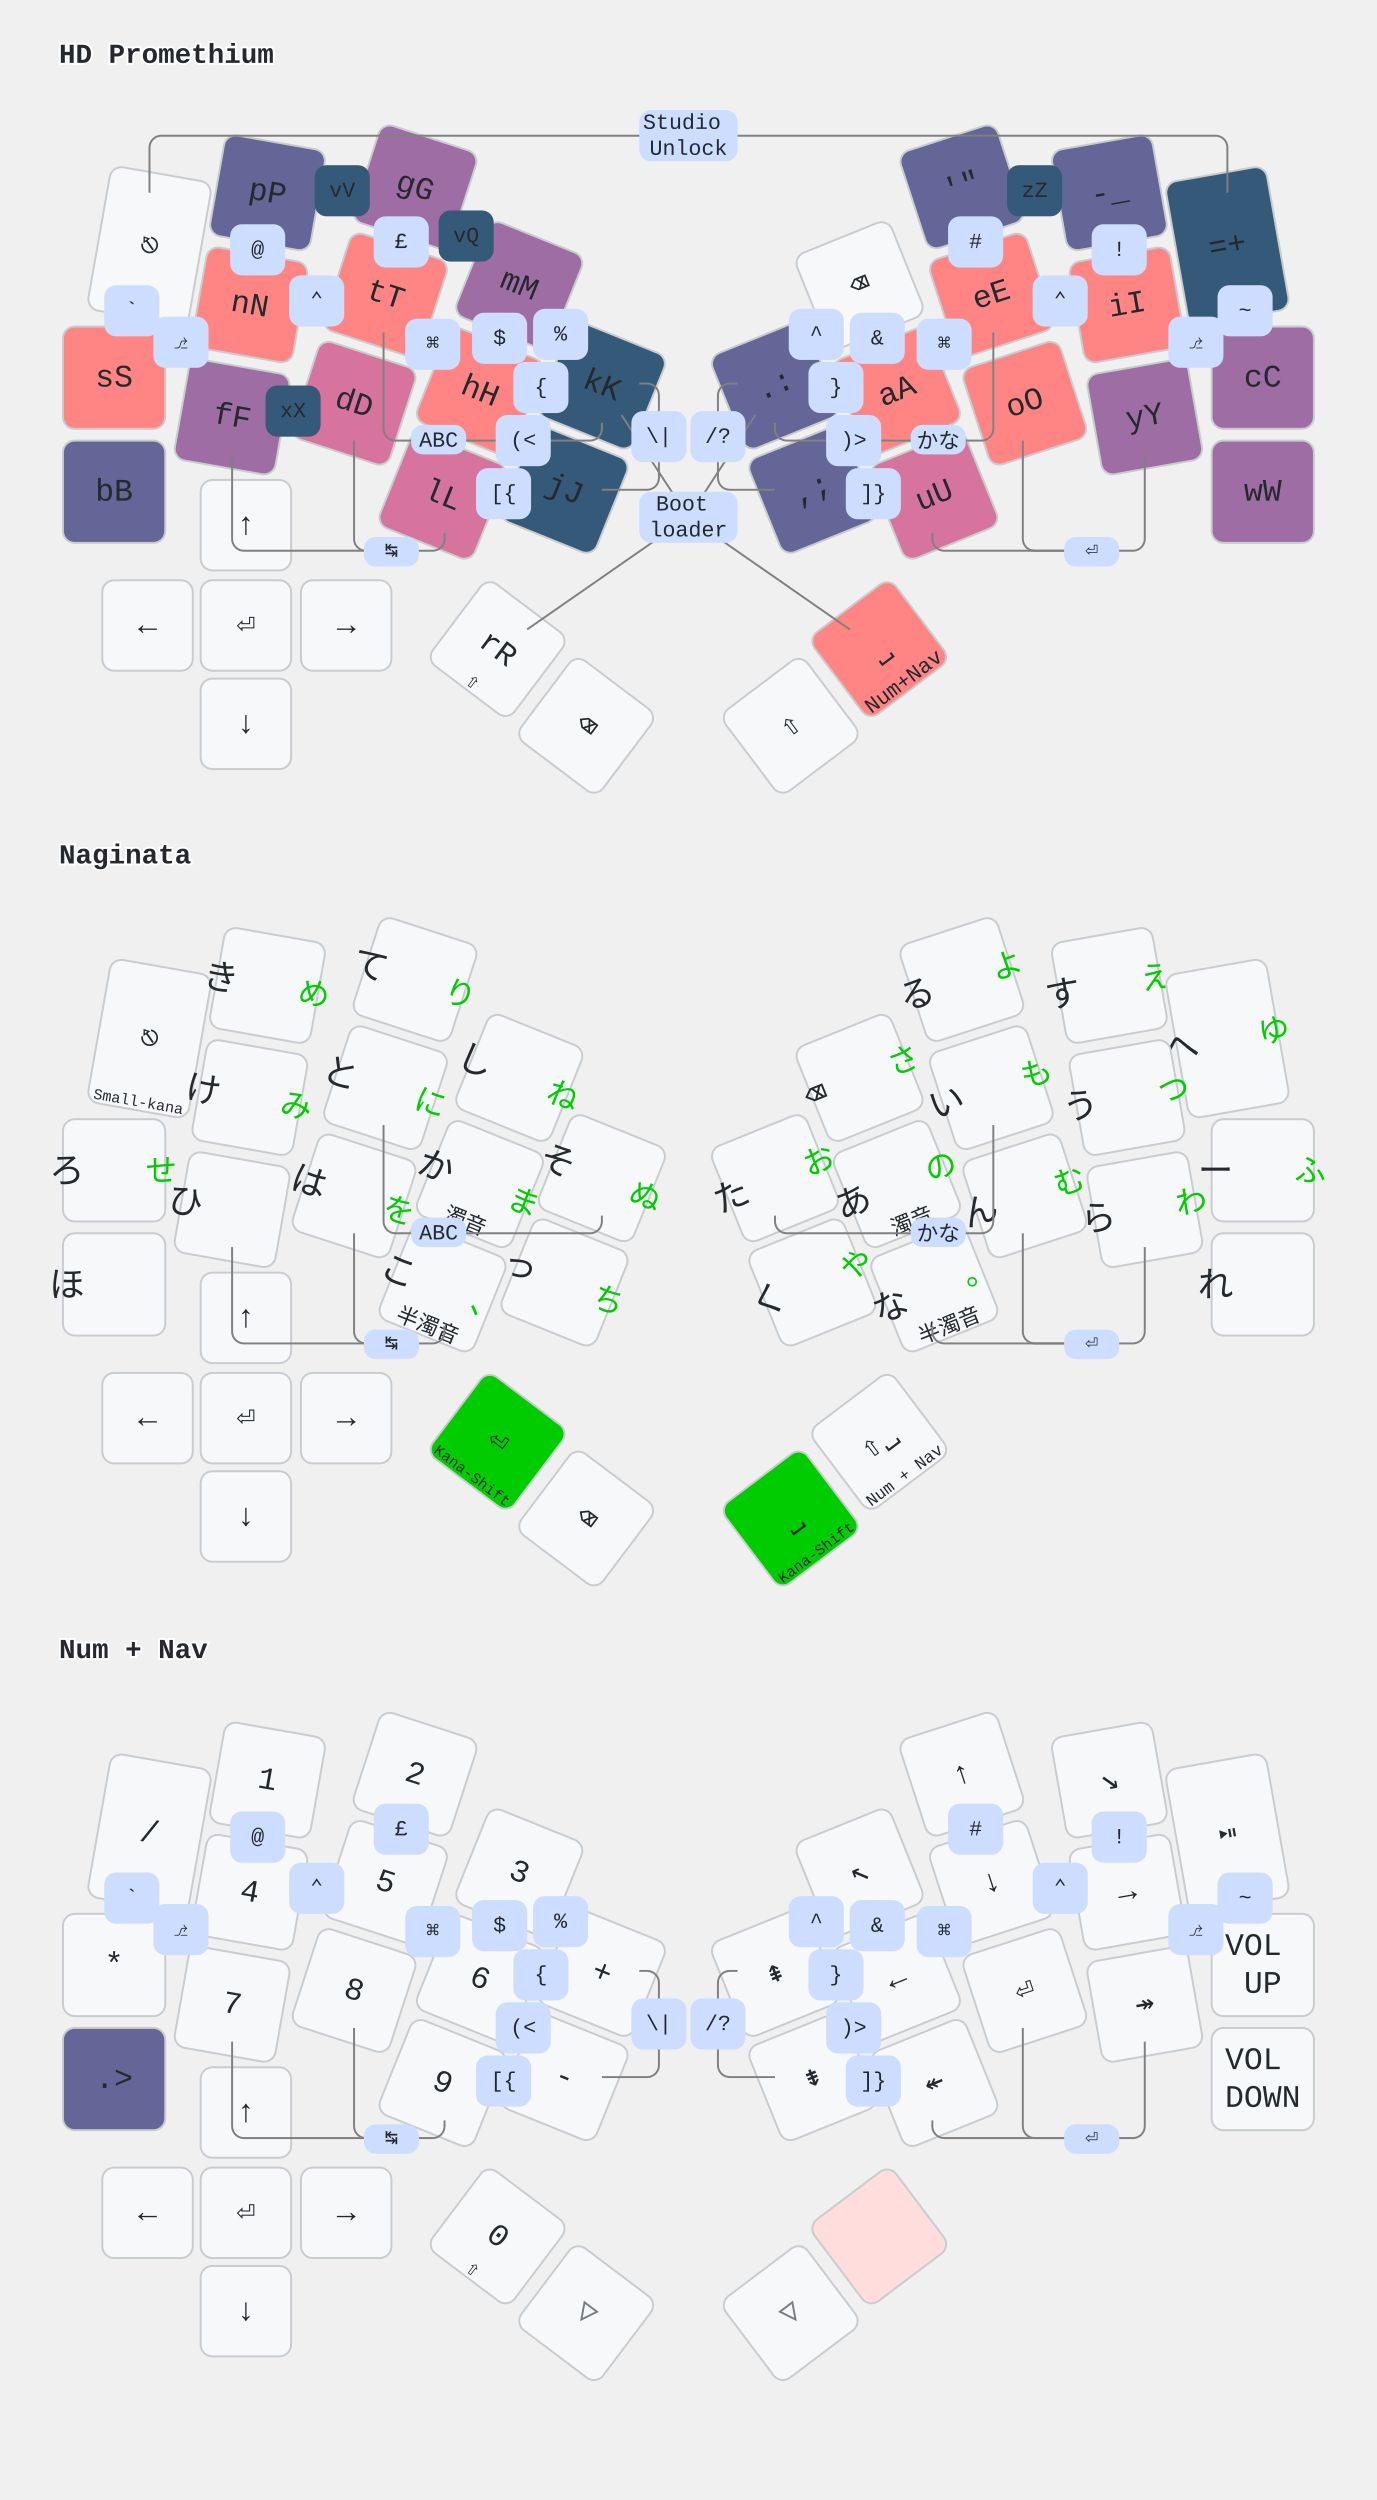
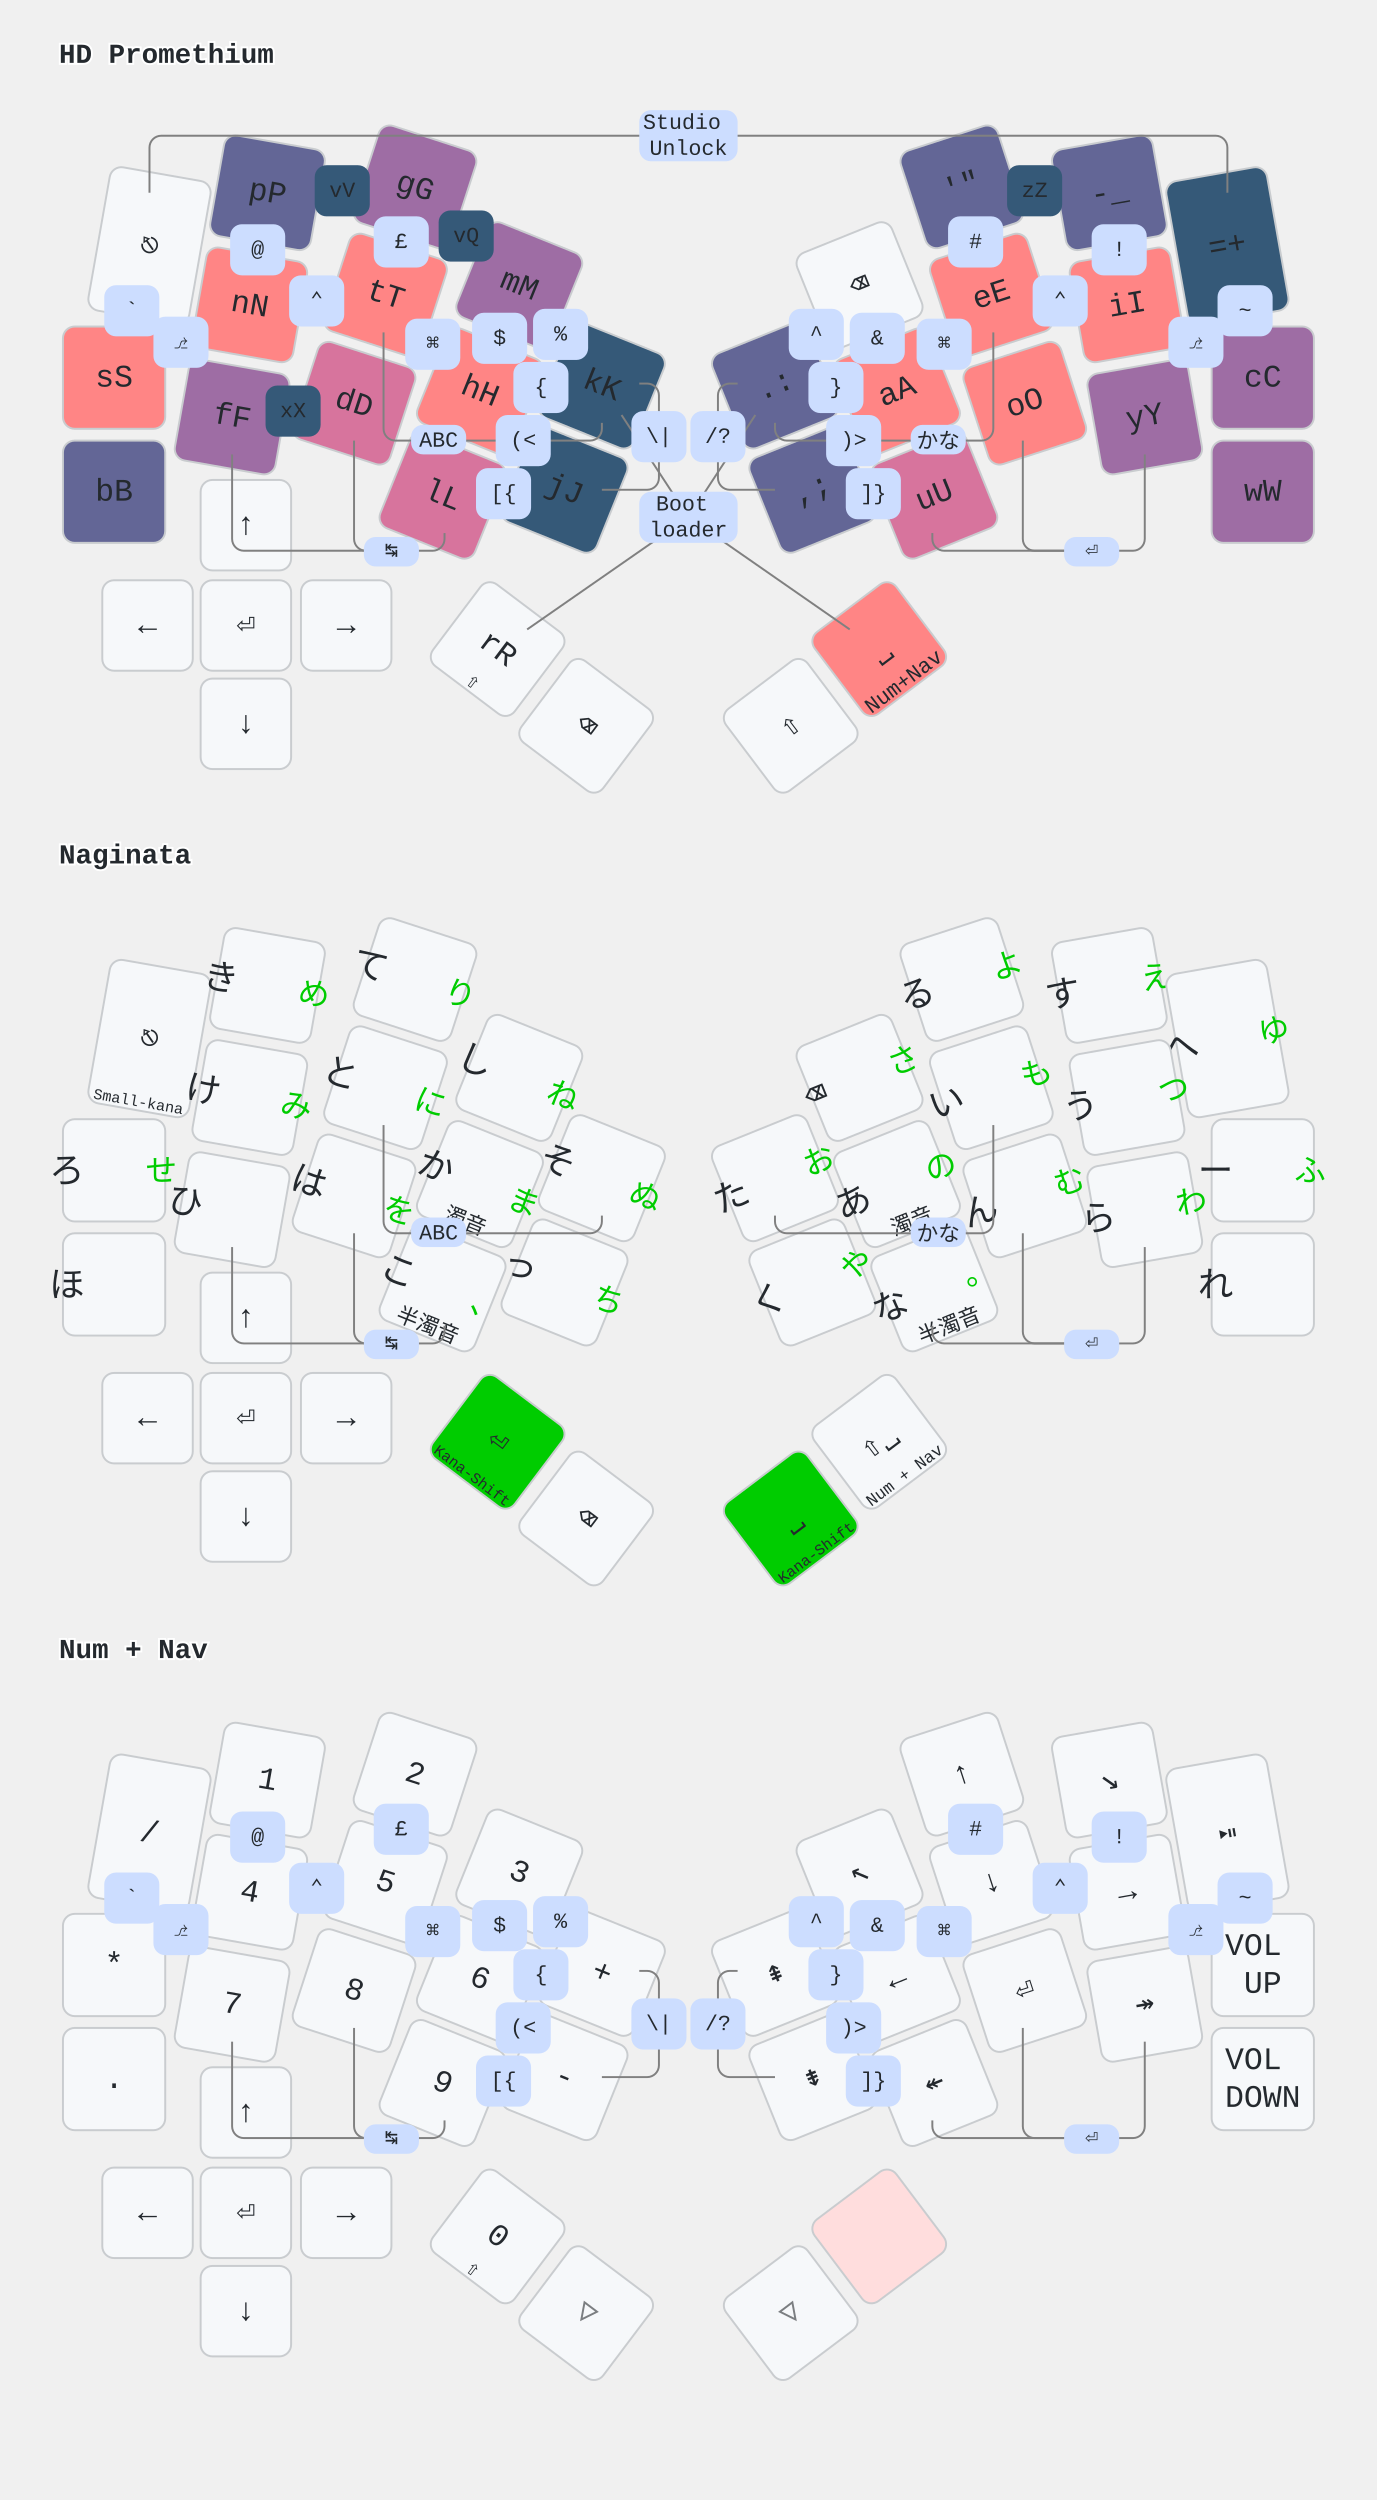
<svg xmlns="http://www.w3.org/2000/svg" width="700" height="1271" viewBox="0 0 700 1271" class="keymap">
  <style>/* inherit to force styles through use tags*/
svg path {
    fill: inherit;
}
/* font and background color specifications */
svg.keymap {
    font-family: SFMono-Regular,Consolas,Liberation Mono,Menlo,monospace;
    font-size: 14px;
    font-kerning: normal;
    text-rendering: optimizeLegibility;
    fill: #24292e;
}

/* default key styling */
rect.key {
    fill: #f6f8fa;
    stroke: #c9cccf;
    stroke-width: 1;
}

/* color accent for combo boxes */
rect.combo {
    fill: #cdf;
}

/* color accent for held keys */
rect.held, rect.combo.held {
    fill: #fdd;
}

/* color accent for ghost (optional) keys */
rect.ghost, rect.combo.ghost {
    stroke-dasharray: 4, 4;
    stroke-width: 2;
}

text {
    text-anchor: middle;
    dominant-baseline: middle;
}

/* styling for layer labels */
text.label {
    font-weight: bold;
    text-anchor: start;
    stroke: white;
    stroke-width: 2;
    paint-order: stroke;
}

text.tap {
    font-size: 16px;
}

/* styling for combo tap, and key hold/shifted label text */
text.combo, text.hold, text.shifted {
    font-size: 11px;
}

text.hold {
    text-anchor: middle;
    dominant-baseline: auto;
}

text.shifted {
    text-anchor: middle;
    dominant-baseline: hanging;
}

/* styling for hold/shifted label text in combo box */
text.combo.hold, text.combo.shifted {
    font-size: 8px;
}

/* lighter symbol for transparent keys */
text.trans {
    fill: #7b7e81;
}

/* styling for combo dendrons */
path.combo {
    stroke-width: 1;
    stroke: gray;
    fill: none;
}

/* Start Tabler Icons Cleanup */
/* cannot use height/width with glyphs */
.icon-tabler &gt; path {
    fill: inherit;
    stroke: inherit;
}
/* hide tabler's default box */
.icon-tabler &gt; path[stroke="none"][fill="none"] {
    visibility: collapse;
}

rect.low {
    fill: #355978;
}
rect.medium-low {
    fill: #636696;
}
rect.medium {
    fill: #9E6DA4;
}
rect.medium-high {
    fill: #D7749D;
}
rect.high {
    fill: #FF8585;
}

/* green styling for Naginata kana-shift */
rect.kshift {
    fill: #00CC00;
}
text.left {
    font-size: 18px;
    translate: 16px 7px;
}
text.right {
    fill: #00CC00;
    font-size: 16px;
    translate: -16px -10px;
}
</style>
  <g transform="translate(30, 0)" class="layer-HD Promethium">
    <text x="0" y="28" class="label" id="HD-Promethium">HD Promethium</text>
    <g transform="translate(0, 60)">
      <g transform="translate(46, 65) rotate(10.0)" class="key keypos-0">
        <rect rx="6" ry="6" x="-26" y="-37" width="52" height="74" class="key" />
        <text x="0" y="0" class="key tap">⎋</text>
      </g>
      <g transform="translate(106, 38) rotate(10.0)" class="key medium-low keypos-1">
        <rect rx="6" ry="6" x="-26" y="-26" width="52" height="52" class="key medium-low" />
        <text x="0" y="0" class="key medium-low tap">pP</text>
      </g>
      <g transform="translate(181, 35) rotate(18.0)" class="key medium keypos-2">
        <rect rx="6" ry="6" x="-26" y="-26" width="52" height="52" class="key medium" />
        <text x="0" y="0" class="key medium tap">gG</text>
      </g>
      <g transform="translate(234, 85) rotate(22.0)" class="key medium keypos-3">
        <rect rx="6" ry="6" x="-26" y="-26" width="52" height="52" class="key medium" />
        <text x="0" y="0" class="key medium tap">mM</text>
      </g>
      <g transform="translate(276, 136) rotate(22.0)" class="key low keypos-4">
        <rect rx="6" ry="6" x="-26" y="-26" width="52" height="52" class="key low" />
        <text x="0" y="0" class="key low tap">kK</text>
      </g>
      <g transform="translate(364, 136) rotate(-22.0)" class="key medium-low keypos-5">
        <rect rx="6" ry="6" x="-26" y="-26" width="52" height="52" class="key medium-low" />
        <text x="0" y="0" class="key medium-low tap">.:</text>
      </g>
      <g transform="translate(407, 85) rotate(-22.0)" class="key keypos-6">
        <rect rx="6" ry="6" x="-26" y="-26" width="52" height="52" class="key" />
        <text x="0" y="0" class="key tap">⌫</text>
      </g>
      <g transform="translate(459, 35) rotate(-18.0)" class="key medium-low keypos-7">
        <rect rx="6" ry="6" x="-26" y="-26" width="52" height="52" class="key medium-low" />
        <text x="0" y="0" class="key medium-low tap">'"</text>
      </g>
      <g transform="translate(534, 38) rotate(-10.0)" class="key medium-low keypos-8">
        <rect rx="6" ry="6" x="-26" y="-26" width="52" height="52" class="key medium-low" />
        <text x="0" y="0" class="key medium-low tap">-_</text>
      </g>
      <g transform="translate(594, 65) rotate(-10.0)" class="key low keypos-9">
        <rect rx="6" ry="6" x="-26" y="-37" width="52" height="74" class="key low" />
        <text x="0" y="0" class="key low tap">=+</text>
      </g>
      <g transform="translate(28, 132)" class="key high keypos-10">
        <rect rx="6" ry="6" x="-26" y="-26" width="52" height="52" class="key high" />
        <text x="0" y="0" class="key high tap">sS</text>
      </g>
      <g transform="translate(97, 95) rotate(10.0)" class="key high keypos-11">
        <rect rx="6" ry="6" x="-26" y="-26" width="52" height="52" class="key high" />
        <text x="0" y="0" class="key high tap">nN</text>
      </g>
      <g transform="translate(166, 90) rotate(18.0)" class="key high keypos-12">
        <rect rx="6" ry="6" x="-26" y="-26" width="52" height="52" class="key high" />
        <text x="0" y="0" class="key high tap">tT</text>
      </g>
      <g transform="translate(214, 139) rotate(22.0)" class="key high keypos-13">
        <rect rx="6" ry="6" x="-26" y="-26" width="52" height="52" class="key high" />
        <text x="0" y="0" class="key high tap">hH</text>
      </g>
      <g transform="translate(257, 189) rotate(22.0)" class="key low keypos-14">
        <rect rx="6" ry="6" x="-26" y="-26" width="52" height="52" class="key low" />
        <text x="0" y="0" class="key low tap">jJ</text>
      </g>
      <g transform="translate(383, 189) rotate(-22.0)" class="key medium-low keypos-15">
        <rect rx="6" ry="6" x="-26" y="-26" width="52" height="52" class="key medium-low" />
        <text x="0" y="0" class="key medium-low tap">,;</text>
      </g>
      <g transform="translate(426, 139) rotate(-22.0)" class="key high keypos-16">
        <rect rx="6" ry="6" x="-26" y="-26" width="52" height="52" class="key high" />
        <text x="0" y="0" class="key high tap">aA</text>
      </g>
      <g transform="translate(474, 90) rotate(-18.0)" class="key high keypos-17">
        <rect rx="6" ry="6" x="-26" y="-26" width="52" height="52" class="key high" />
        <text x="0" y="0" class="key high tap">eE</text>
      </g>
      <g transform="translate(543, 95) rotate(-10.0)" class="key high keypos-18">
        <rect rx="6" ry="6" x="-26" y="-26" width="52" height="52" class="key high" />
        <text x="0" y="0" class="key high tap">iI</text>
      </g>
      <g transform="translate(612, 132)" class="key medium keypos-19">
        <rect rx="6" ry="6" x="-26" y="-26" width="52" height="52" class="key medium" />
        <text x="0" y="0" class="key medium tap">cC</text>
      </g>
      <g transform="translate(28, 190)" class="key medium-low keypos-20">
        <rect rx="6" ry="6" x="-26" y="-26" width="52" height="52" class="key medium-low" />
        <text x="0" y="0" class="key medium-low tap">bB</text>
      </g>
      <g transform="translate(88, 152) rotate(10.0)" class="key medium keypos-21">
        <rect rx="6" ry="6" x="-26" y="-26" width="52" height="52" class="key medium" />
        <text x="0" y="0" class="key medium tap">fF</text>
      </g>
      <g transform="translate(150, 145) rotate(18.0)" class="key medium-high keypos-22">
        <rect rx="6" ry="6" x="-26" y="-26" width="52" height="52" class="key medium-high" />
        <text x="0" y="0" class="key medium-high tap">dD</text>
      </g>
      <g transform="translate(195, 192) rotate(22.0)" class="key medium-high keypos-23">
        <rect rx="6" ry="6" x="-26" y="-26" width="52" height="52" class="key medium-high" />
        <text x="0" y="0" class="key medium-high tap">lL</text>
      </g>
      <g transform="translate(223, 270) rotate(37.0)" class="key keypos-24">
        <rect rx="6" ry="6" x="-26" y="-26" width="52" height="52" class="key" />
        <text x="0" y="0" class="key tap">rR</text>
        <text x="0" y="24" class="key hold">⇧</text>
      </g>
      <g transform="translate(417, 270) rotate(-37.0)" class="key high keypos-25">
        <rect rx="6" ry="6" x="-26" y="-26" width="52" height="52" class="key high" />
        <text x="0" y="0" class="key high tap">⎵</text>
        <text x="0" y="24" class="key high hold">Num+Nav</text>
      </g>
      <g transform="translate(445, 192) rotate(-22.0)" class="key medium-high keypos-26">
        <rect rx="6" ry="6" x="-26" y="-26" width="52" height="52" class="key medium-high" />
        <text x="0" y="0" class="key medium-high tap">uU</text>
      </g>
      <g transform="translate(491, 145) rotate(-18.0)" class="key high keypos-27">
        <rect rx="6" ry="6" x="-26" y="-26" width="52" height="52" class="key high" />
        <text x="0" y="0" class="key high tap">oO</text>
      </g>
      <g transform="translate(552, 152) rotate(-10.0)" class="key medium keypos-28">
        <rect rx="6" ry="6" x="-26" y="-26" width="52" height="52" class="key medium" />
        <text x="0" y="0" class="key medium tap">yY</text>
      </g>
      <g transform="translate(612, 190)" class="key medium keypos-29">
        <rect rx="6" ry="6" x="-26" y="-26" width="52" height="52" class="key medium" />
        <text x="0" y="0" class="key medium tap">wW</text>
      </g>
      <g transform="translate(95, 207)" class="key keypos-30">
        <rect rx="6" ry="6" x="-23" y="-23" width="46" height="46" class="key" />
        <text x="0" y="0" class="key tap">↑</text>
      </g>
      <g transform="translate(45, 258)" class="key keypos-31">
        <rect rx="6" ry="6" x="-23" y="-23" width="46" height="46" class="key" />
        <text x="0" y="0" class="key tap">←</text>
      </g>
      <g transform="translate(95, 258)" class="key keypos-32">
        <rect rx="6" ry="6" x="-23" y="-23" width="46" height="46" class="key" />
        <text x="0" y="0" class="key tap">⏎</text>
      </g>
      <g transform="translate(146, 258)" class="key keypos-33">
        <rect rx="6" ry="6" x="-23" y="-23" width="46" height="46" class="key" />
        <text x="0" y="0" class="key tap">→</text>
      </g>
      <g transform="translate(95, 308)" class="key keypos-34">
        <rect rx="6" ry="6" x="-23" y="-23" width="46" height="46" class="key" />
        <text x="0" y="0" class="key tap">↓</text>
      </g>
      <g transform="translate(268, 309) rotate(37.0)" class="key keypos-35">
        <rect rx="6" ry="6" x="-26" y="-26" width="52" height="52" class="key" />
        <text x="0" y="0" class="key tap">⌫</text>
      </g>
      <g transform="translate(372, 309) rotate(-37.0)" class="key keypos-36">
        <rect rx="6" ry="6" x="-26" y="-26" width="52" height="52" class="key" />
        <text x="0" y="0" class="key tap">⇧</text>
      </g>
      <g class="combo combopos-0">
        <path d="M320,9 h-268 a6.0,6.0 0 0 0 -6.0,6.0 v23" class="combo" />
        <path d="M320,9 h268 a6.0,6.0 0 0 1 6.0,6.0 v23" class="combo" />
        <rect rx="6" ry="6" x="295" y="-4" width="50" height="26" class="combo" />
        <text x="320" y="9" class="combo tap">
          <tspan x="320" dy="-0.6em">Studio</tspan>
          <tspan x="320" dy="1.2em">Unlock</tspan>
        </text>
      </g>
      <g class="combo combopos-1">
        <path d="M320,203 l-34,-52" class="combo" />
        <path d="M320,203 l34,-52" class="combo" />
        <path d="M320,203 l-82,57" class="combo" />
        <path d="M320,203 l82,57" class="combo" />
        <rect rx="6" ry="6" x="295" y="190" width="50" height="26" class="combo" />
        <text x="320" y="203" class="combo tap">
          <tspan x="320" dy="-0.6em">Boot</tspan>
          <tspan x="320" dy="1.2em">loader</tspan>
        </text>
      </g>
      <g class="combo combopos-2">
        <path d="M447,164 h-77 a6.0,6.0 0 0 1 -6.0,-6.0 v-3" class="combo" />
        <path d="M447,164 h22 a6.0,6.0 0 0 0 6.0,-6.0 v-49" class="combo" />
        <rect rx="6" ry="6" x="433" y="156" width="28" height="15" class="combo" />
        <text x="447" y="164" class="combo tap">かな</text>
      </g>
      <g class="combo combopos-3">
        <path d="M193,164 h77 a6.0,6.0 0 0 0 6.0,-6.0 v-3" class="combo" />
        <path d="M193,164 h-22 a6.0,6.0 0 0 1 -6.0,-6.0 v-49" class="combo" />
        <rect rx="6" ry="6" x="179" y="156" width="28" height="15" class="combo" />
        <text x="193" y="164" class="combo tap">ABC</text>
      </g>
      <g class="combo combopos-4">
        <path d="M169,220 h21 a6.0,6.0 0 0 0 6.0,-6.0 v-3" class="combo" />
        <path d="M169,220 h-13 a6.0,6.0 0 0 1 -6.0,-6.0 v-50" class="combo" />
        <path d="M169,220 h-75 a6.0,6.0 0 0 1 -6.0,-6.0 v-43" class="combo" />
        <rect rx="6" ry="6" x="155" y="213" width="28" height="15" class="combo" />
        <text x="169" y="220" class="combo tap">↹</text>
      </g>
      <g class="combo combopos-5">
        <path d="M525,220 h-75 a6.0,6.0 0 0 1 -6.0,-6.0 v-3" class="combo" />
        <path d="M525,220 h-29 a6.0,6.0 0 0 1 -6.0,-6.0 v-50" class="combo" />
        <path d="M525,220 h21 a6.0,6.0 0 0 0 6.0,-6.0 v-43" class="combo" />
        <rect rx="6" ry="6" x="511" y="213" width="28" height="15" class="combo" />
        <text x="525" y="220" class="combo tap">⏎</text>
      </g>
      <g class="combo combopos-6">
        <rect rx="6" ry="6" x="48" y="101" width="28" height="26" class="combo" />
        <text x="62" y="114" class="combo tap">⎇</text>
      </g>
      <g class="combo combopos-7">
        <rect rx="6" ry="6" x="117" y="80" width="28" height="26" class="combo" />
        <text x="131" y="93" class="combo tap">⌃</text>
      </g>
      <g class="combo combopos-8">
        <rect rx="6" ry="6" x="176" y="102" width="28" height="26" class="combo" />
        <text x="190" y="115" class="combo tap">⌘</text>
      </g>
      <g class="combo combopos-9">
        <rect rx="6" ry="6" x="564" y="101" width="28" height="26" class="combo" />
        <text x="578" y="114" class="combo tap">⎇</text>
      </g>
      <g class="combo combopos-10">
        <rect rx="6" ry="6" x="495" y="80" width="28" height="26" class="combo" />
        <text x="509" y="93" class="combo tap">⌃</text>
      </g>
      <g class="combo combopos-11">
        <rect rx="6" ry="6" x="436" y="102" width="28" height="26" class="combo" />
        <text x="450" y="115" class="combo tap">⌘</text>
      </g>
      <g class="combo low combopos-12">
        <rect rx="6" ry="6" x="193" y="47" width="28" height="26" class="combo low" />
        <text x="207" y="60" class="combo low tap">vQ</text>
      </g>
      <g class="combo low combopos-13">
        <rect rx="6" ry="6" x="482" y="24" width="28" height="26" class="combo low" />
        <text x="496" y="37" class="combo low tap">zZ</text>
      </g>
      <g class="combo low combopos-14">
        <rect rx="6" ry="6" x="130" y="24" width="28" height="26" class="combo low" />
        <text x="144" y="37" class="combo low tap">vV</text>
      </g>
      <g class="combo low combopos-15">
        <rect rx="6" ry="6" x="105" y="136" width="28" height="26" class="combo low" />
        <text x="119" y="149" class="combo low tap">xX</text>
      </g>
      <g class="combo combopos-16">
        <rect rx="6" ry="6" x="23" y="85" width="28" height="26" class="combo" />
        <text x="37" y="98" class="combo tap">`</text>
      </g>
      <g class="combo combopos-17">
        <rect rx="6" ry="6" x="87" y="54" width="28" height="26" class="combo" />
        <text x="101" y="67" class="combo tap">@</text>
      </g>
      <g class="combo combopos-18">
        <rect rx="6" ry="6" x="160" y="50" width="28" height="26" class="combo" />
        <text x="174" y="63" class="combo tap">£</text>
      </g>
      <g class="combo combopos-19">
        <rect rx="6" ry="6" x="210" y="99" width="28" height="26" class="combo" />
        <text x="224" y="112" class="combo tap">$</text>
      </g>
      <g class="combo combopos-20">
        <rect rx="6" ry="6" x="241" y="97" width="28" height="26" class="combo" />
        <text x="255" y="110" class="combo tap">%</text>
      </g>
      <g class="combo combopos-21">
        <path d="M305,162 v-21 a6.0,6.0 0 0 0 -6.0,-6.0 h-4" class="combo" />
        <path d="M305,162 v21 a6.0,6.0 0 0 1 -6.0,6.0 h-23" class="combo" />
        <rect rx="6" ry="6" x="291" y="149" width="28" height="26" class="combo" />
        <text x="305" y="162" class="combo tap">\|</text>
      </g>
      <g class="combo combopos-22">
        <path d="M335,162 v-21 a6.0,6.0 0 0 1 6.0,-6.0 h4" class="combo" />
        <path d="M335,162 v21 a6.0,6.0 0 0 0 6.0,6.0 h23" class="combo" />
        <rect rx="6" ry="6" x="321" y="149" width="28" height="26" class="combo" />
        <text x="335" y="162" class="combo tap">/?</text>
      </g>
      <g class="combo combopos-23">
        <rect rx="6" ry="6" x="371" y="97" width="28" height="26" class="combo" />
        <text x="385" y="110" class="combo tap">^</text>
      </g>
      <g class="combo combopos-24">
        <rect rx="6" ry="6" x="402" y="99" width="28" height="26" class="combo" />
        <text x="416" y="112" class="combo tap">&amp;</text>
      </g>
      <g class="combo combopos-25">
        <rect rx="6" ry="6" x="452" y="50" width="28" height="26" class="combo" />
        <text x="466" y="63" class="combo tap">#</text>
      </g>
      <g class="combo combopos-26">
        <rect rx="6" ry="6" x="525" y="54" width="28" height="26" class="combo" />
        <text x="539" y="67" class="combo tap">!</text>
      </g>
      <g class="combo combopos-27">
        <rect rx="6" ry="6" x="589" y="85" width="28" height="26" class="combo" />
        <text x="603" y="98" class="combo tap">~</text>
      </g>
      <g class="combo combopos-28">
        <rect rx="6" ry="6" x="231" y="124" width="28" height="26" class="combo" />
        <text x="245" y="137" class="combo tap">{</text>
      </g>
      <g class="combo combopos-29">
        <rect rx="6" ry="6" x="381" y="124" width="28" height="26" class="combo" />
        <text x="395" y="137" class="combo tap">}</text>
      </g>
      <g class="combo combopos-30">
        <rect rx="6" ry="6" x="222" y="151" width="28" height="26" class="combo" />
        <text x="236" y="164" class="combo tap">(&lt;</text>
      </g>
      <g class="combo combopos-31">
        <rect rx="6" ry="6" x="390" y="151" width="28" height="26" class="combo" />
        <text x="404" y="164" class="combo tap">)&gt;</text>
      </g>
      <g class="combo combopos-32">
        <rect rx="6" ry="6" x="212" y="178" width="28" height="26" class="combo" />
        <text x="226" y="191" class="combo tap">[{</text>
      </g>
      <g class="combo combopos-33">
        <rect rx="6" ry="6" x="400" y="178" width="28" height="26" class="combo" />
        <text x="414" y="191" class="combo tap">]}</text>
      </g>
    </g>
  </g>
  <g transform="translate(30, 407)" class="layer-Naginata">
    <text x="0" y="28" class="label" id="Naginata">Naginata</text>
    <g transform="translate(0, 56)">
      <g transform="translate(46, 65) rotate(10.0)" class="key keypos-0">
        <rect rx="6" ry="6" x="-26" y="-37" width="52" height="74" class="key" />
        <text x="0" y="0" class="key tap">⎋</text>
        <text x="0" y="35" class="key hold">
          <tspan style="font-size: 70%">Small-kana</tspan>
        </text>
      </g>
      <g transform="translate(106, 38) rotate(10.0)" class="key keypos-1">
        <rect rx="6" ry="6" x="-26" y="-26" width="52" height="52" class="key" />
        <text x="-24" y="0" class="key left">き</text>
        <text x="24" y="0" class="key right">め</text>
      </g>
      <g transform="translate(181, 35) rotate(18.0)" class="key keypos-2">
        <rect rx="6" ry="6" x="-26" y="-26" width="52" height="52" class="key" />
        <text x="-24" y="0" class="key left">て</text>
        <text x="24" y="0" class="key right">り</text>
      </g>
      <g transform="translate(234, 85) rotate(22.0)" class="key keypos-3">
        <rect rx="6" ry="6" x="-26" y="-26" width="52" height="52" class="key" />
        <text x="-24" y="0" class="key left">し</text>
        <text x="24" y="0" class="key right">ね</text>
      </g>
      <g transform="translate(276, 136) rotate(22.0)" class="key keypos-4">
        <rect rx="6" ry="6" x="-26" y="-26" width="52" height="52" class="key" />
        <text x="-24" y="0" class="key left">そ</text>
        <text x="24" y="0" class="key right">ぬ</text>
      </g>
      <g transform="translate(364, 136) rotate(-22.0)" class="key keypos-5">
        <rect rx="6" ry="6" x="-26" y="-26" width="52" height="52" class="key" />
        <text x="-24" y="0" class="key left">た</text>
        <text x="24" y="0" class="key right">お</text>
      </g>
      <g transform="translate(407, 85) rotate(-22.0)" class="key keypos-6">
        <rect rx="6" ry="6" x="-26" y="-26" width="52" height="52" class="key" />
        <text x="-24" y="0" class="key left">⌫</text>
        <text x="24" y="0" class="key right">さ</text>
      </g>
      <g transform="translate(459, 35) rotate(-18.0)" class="key keypos-7">
        <rect rx="6" ry="6" x="-26" y="-26" width="52" height="52" class="key" />
        <text x="-24" y="0" class="key left">る</text>
        <text x="24" y="0" class="key right">よ</text>
      </g>
      <g transform="translate(534, 38) rotate(-10.0)" class="key keypos-8">
        <rect rx="6" ry="6" x="-26" y="-26" width="52" height="52" class="key" />
        <text x="-24" y="0" class="key left">す</text>
        <text x="24" y="0" class="key right">え</text>
      </g>
      <g transform="translate(594, 65) rotate(-10.0)" class="key keypos-9">
        <rect rx="6" ry="6" x="-26" y="-37" width="52" height="74" class="key" />
        <text x="-24" y="0" class="key left">へ</text>
        <text x="24" y="0" class="key right">ゆ</text>
      </g>
      <g transform="translate(28, 132)" class="key keypos-10">
        <rect rx="6" ry="6" x="-26" y="-26" width="52" height="52" class="key" />
        <text x="-24" y="0" class="key left">ろ</text>
        <text x="24" y="0" class="key right">せ</text>
      </g>
      <g transform="translate(97, 95) rotate(10.0)" class="key keypos-11">
        <rect rx="6" ry="6" x="-26" y="-26" width="52" height="52" class="key" />
        <text x="-24" y="0" class="key left">け</text>
        <text x="24" y="0" class="key right">み</text>
      </g>
      <g transform="translate(166, 90) rotate(18.0)" class="key keypos-12">
        <rect rx="6" ry="6" x="-26" y="-26" width="52" height="52" class="key" />
        <text x="-24" y="0" class="key left">と</text>
        <text x="24" y="0" class="key right">に</text>
      </g>
      <g transform="translate(214, 139) rotate(22.0)" class="key keypos-13">
        <rect rx="6" ry="6" x="-26" y="-26" width="52" height="52" class="key" />
        <text x="0" y="24" class="key hold">濁音</text>
        <text x="-24" y="0" class="key left">か</text>
        <text x="24" y="0" class="key right">ま</text>
      </g>
      <g transform="translate(257, 189) rotate(22.0)" class="key keypos-14">
        <rect rx="6" ry="6" x="-26" y="-26" width="52" height="52" class="key" />
        <text x="-24" y="0" class="key left">っ</text>
        <text x="24" y="0" class="key right">ち</text>
      </g>
      <g transform="translate(383, 189) rotate(-22.0)" class="key keypos-15">
        <rect rx="6" ry="6" x="-26" y="-26" width="52" height="52" class="key" />
        <text x="-24" y="0" class="key left">く</text>
        <text x="24" y="0" class="key right">や</text>
      </g>
      <g transform="translate(426, 139) rotate(-22.0)" class="key keypos-16">
        <rect rx="6" ry="6" x="-26" y="-26" width="52" height="52" class="key" />
        <text x="0" y="24" class="key hold">濁音</text>
        <text x="-24" y="0" class="key left">あ</text>
        <text x="24" y="0" class="key right">の</text>
      </g>
      <g transform="translate(474, 90) rotate(-18.0)" class="key keypos-17">
        <rect rx="6" ry="6" x="-26" y="-26" width="52" height="52" class="key" />
        <text x="-24" y="0" class="key left">い</text>
        <text x="24" y="0" class="key right">も</text>
      </g>
      <g transform="translate(543, 95) rotate(-10.0)" class="key keypos-18">
        <rect rx="6" ry="6" x="-26" y="-26" width="52" height="52" class="key" />
        <text x="-24" y="0" class="key left">う</text>
        <text x="24" y="0" class="key right">つ</text>
      </g>
      <g transform="translate(612, 132)" class="key keypos-19">
        <rect rx="6" ry="6" x="-26" y="-26" width="52" height="52" class="key" />
        <text x="-24" y="0" class="key left">ー</text>
        <text x="24" y="0" class="key right">ふ</text>
      </g>
      <g transform="translate(28, 190)" class="key keypos-20">
        <rect rx="6" ry="6" x="-26" y="-26" width="52" height="52" class="key" />
        <text x="-24" y="0" class="key left">ほ</text>
      </g>
      <g transform="translate(88, 152) rotate(10.0)" class="key keypos-21">
        <rect rx="6" ry="6" x="-26" y="-26" width="52" height="52" class="key" />
        <text x="-24" y="0" class="key left">ひ</text>
      </g>
      <g transform="translate(150, 145) rotate(18.0)" class="key keypos-22">
        <rect rx="6" ry="6" x="-26" y="-26" width="52" height="52" class="key" />
        <text x="-24" y="0" class="key left">は</text>
        <text x="24" y="0" class="key right">を</text>
      </g>
      <g transform="translate(195, 192) rotate(22.0)" class="key keypos-23">
        <rect rx="6" ry="6" x="-26" y="-26" width="52" height="52" class="key" />
        <text x="0" y="24" class="key hold">半濁音</text>
        <text x="-24" y="0" class="key left">こ</text>
        <text x="24" y="0" class="key right">、</text>
      </g>
      <g transform="translate(223, 270) rotate(37.0)" class="key kshift keypos-24">
        <rect rx="6" ry="6" x="-26" y="-26" width="52" height="52" class="key kshift" />
        <text x="0" y="0" class="key kshift tap">⏎</text>
        <text x="0" y="24" class="key kshift hold">
          <tspan style="font-size: 70%">Kana-Shift</tspan>
        </text>
      </g>
      <g transform="translate(417, 270) rotate(-37.0)" class="key keypos-25">
        <rect rx="6" ry="6" x="-26" y="-26" width="52" height="52" class="key" />
        <text x="0" y="0" class="key tap">⇧⎵</text>
        <a href="#Num--Nav">
          <text x="0" y="24" class="key hold layer-activator">
            <tspan style="font-size: 78%">Num + Nav</tspan>
          </text>
        </a>
      </g>
      <g transform="translate(445, 192) rotate(-22.0)" class="key keypos-26">
        <rect rx="6" ry="6" x="-26" y="-26" width="52" height="52" class="key" />
        <text x="0" y="24" class="key hold">半濁音</text>
        <text x="-24" y="0" class="key left">な</text>
        <text x="24" y="0" class="key right">。</text>
      </g>
      <g transform="translate(491, 145) rotate(-18.0)" class="key keypos-27">
        <rect rx="6" ry="6" x="-26" y="-26" width="52" height="52" class="key" />
        <text x="-24" y="0" class="key left">ん</text>
        <text x="24" y="0" class="key right">む</text>
      </g>
      <g transform="translate(552, 152) rotate(-10.0)" class="key keypos-28">
        <rect rx="6" ry="6" x="-26" y="-26" width="52" height="52" class="key" />
        <text x="-24" y="0" class="key left">ら</text>
        <text x="24" y="0" class="key right">わ</text>
      </g>
      <g transform="translate(612, 190)" class="key keypos-29">
        <rect rx="6" ry="6" x="-26" y="-26" width="52" height="52" class="key" />
        <text x="-24" y="0" class="key left">れ</text>
      </g>
      <g transform="translate(95, 207)" class="key keypos-30">
        <rect rx="6" ry="6" x="-23" y="-23" width="46" height="46" class="key" />
        <text x="0" y="0" class="key tap">↑</text>
      </g>
      <g transform="translate(45, 258)" class="key keypos-31">
        <rect rx="6" ry="6" x="-23" y="-23" width="46" height="46" class="key" />
        <text x="0" y="0" class="key tap">←</text>
      </g>
      <g transform="translate(95, 258)" class="key keypos-32">
        <rect rx="6" ry="6" x="-23" y="-23" width="46" height="46" class="key" />
        <text x="0" y="0" class="key tap">⏎</text>
      </g>
      <g transform="translate(146, 258)" class="key keypos-33">
        <rect rx="6" ry="6" x="-23" y="-23" width="46" height="46" class="key" />
        <text x="0" y="0" class="key tap">→</text>
      </g>
      <g transform="translate(95, 308)" class="key keypos-34">
        <rect rx="6" ry="6" x="-23" y="-23" width="46" height="46" class="key" />
        <text x="0" y="0" class="key tap">↓</text>
      </g>
      <g transform="translate(268, 309) rotate(37.0)" class="key keypos-35">
        <rect rx="6" ry="6" x="-26" y="-26" width="52" height="52" class="key" />
        <text x="0" y="0" class="key tap">⌫</text>
      </g>
      <g transform="translate(372, 309) rotate(-37.0)" class="key kshift keypos-36">
        <rect rx="6" ry="6" x="-26" y="-26" width="52" height="52" class="key kshift" />
        <text x="0" y="0" class="key kshift tap">⎵</text>
        <text x="0" y="24" class="key kshift hold">
          <tspan style="font-size: 70%">Kana-Shift</tspan>
        </text>
      </g>
      <g class="combo combopos-0">
        <path d="M447,164 h-77 a6.0,6.0 0 0 1 -6.0,-6.0 v-3" class="combo" />
        <path d="M447,164 h22 a6.0,6.0 0 0 0 6.0,-6.0 v-49" class="combo" />
        <rect rx="6" ry="6" x="433" y="156" width="28" height="15" class="combo" />
        <text x="447" y="164" class="combo tap">かな</text>
      </g>
      <g class="combo combopos-1">
        <path d="M193,164 h77 a6.0,6.0 0 0 0 6.0,-6.0 v-3" class="combo" />
        <path d="M193,164 h-22 a6.0,6.0 0 0 1 -6.0,-6.0 v-49" class="combo" />
        <rect rx="6" ry="6" x="179" y="156" width="28" height="15" class="combo" />
        <text x="193" y="164" class="combo tap">ABC</text>
      </g>
      <g class="combo combopos-2">
        <path d="M169,220 h21 a6.0,6.0 0 0 0 6.0,-6.0 v-3" class="combo" />
        <path d="M169,220 h-13 a6.0,6.0 0 0 1 -6.0,-6.0 v-50" class="combo" />
        <path d="M169,220 h-75 a6.0,6.0 0 0 1 -6.0,-6.0 v-43" class="combo" />
        <rect rx="6" ry="6" x="155" y="213" width="28" height="15" class="combo" />
        <text x="169" y="220" class="combo tap">↹</text>
      </g>
      <g class="combo combopos-3">
        <path d="M525,220 h-75 a6.0,6.0 0 0 1 -6.0,-6.0 v-3" class="combo" />
        <path d="M525,220 h-29 a6.0,6.0 0 0 1 -6.0,-6.0 v-50" class="combo" />
        <path d="M525,220 h21 a6.0,6.0 0 0 0 6.0,-6.0 v-43" class="combo" />
        <rect rx="6" ry="6" x="511" y="213" width="28" height="15" class="combo" />
        <text x="525" y="220" class="combo tap">⏎</text>
      </g>
    </g>
  </g>
  <g transform="translate(30, 811)" class="layer-Num + Nav">
    <text x="0" y="28" class="label" id="Num--Nav">Num + Nav</text>
    <g transform="translate(0, 56)">
      <g transform="translate(46, 65) rotate(10.0)" class="key keypos-0">
        <rect rx="6" ry="6" x="-26" y="-37" width="52" height="74" class="key" />
        <text x="0" y="0" class="key tap">/</text>
      </g>
      <g transform="translate(106, 38) rotate(10.0)" class="key keypos-1">
        <rect rx="6" ry="6" x="-26" y="-26" width="52" height="52" class="key" />
        <text x="0" y="0" class="key tap">1</text>
      </g>
      <g transform="translate(181, 35) rotate(18.0)" class="key keypos-2">
        <rect rx="6" ry="6" x="-26" y="-26" width="52" height="52" class="key" />
        <text x="0" y="0" class="key tap">2</text>
      </g>
      <g transform="translate(234, 85) rotate(22.0)" class="key keypos-3">
        <rect rx="6" ry="6" x="-26" y="-26" width="52" height="52" class="key" />
        <text x="0" y="0" class="key tap">3</text>
      </g>
      <g transform="translate(276, 136) rotate(22.0)" class="key keypos-4">
        <rect rx="6" ry="6" x="-26" y="-26" width="52" height="52" class="key" />
        <text x="0" y="0" class="key tap">+</text>
      </g>
      <g transform="translate(364, 136) rotate(-22.0)" class="key keypos-5">
        <rect rx="6" ry="6" x="-26" y="-26" width="52" height="52" class="key" />
        <text x="0" y="0" class="key tap">⇞</text>
      </g>
      <g transform="translate(407, 85) rotate(-22.0)" class="key keypos-6">
        <rect rx="6" ry="6" x="-26" y="-26" width="52" height="52" class="key" />
        <text x="0" y="0" class="key tap">↖</text>
      </g>
      <g transform="translate(459, 35) rotate(-18.0)" class="key keypos-7">
        <rect rx="6" ry="6" x="-26" y="-26" width="52" height="52" class="key" />
        <text x="0" y="0" class="key tap">↑</text>
      </g>
      <g transform="translate(534, 38) rotate(-10.0)" class="key keypos-8">
        <rect rx="6" ry="6" x="-26" y="-26" width="52" height="52" class="key" />
        <text x="0" y="0" class="key tap">↘</text>
      </g>
      <g transform="translate(594, 65) rotate(-10.0)" class="key keypos-9">
        <rect rx="6" ry="6" x="-26" y="-37" width="52" height="74" class="key" />
        <text x="0" y="0" class="key tap">⏯</text>
      </g>
      <g transform="translate(28, 132)" class="key keypos-10">
        <rect rx="6" ry="6" x="-26" y="-26" width="52" height="52" class="key" />
        <text x="0" y="0" class="key tap">*</text>
      </g>
      <g transform="translate(97, 95) rotate(10.0)" class="key keypos-11">
        <rect rx="6" ry="6" x="-26" y="-26" width="52" height="52" class="key" />
        <text x="0" y="0" class="key tap">4</text>
      </g>
      <g transform="translate(166, 90) rotate(18.0)" class="key keypos-12">
        <rect rx="6" ry="6" x="-26" y="-26" width="52" height="52" class="key" />
        <text x="0" y="0" class="key tap">5</text>
      </g>
      <g transform="translate(214, 139) rotate(22.0)" class="key keypos-13">
        <rect rx="6" ry="6" x="-26" y="-26" width="52" height="52" class="key" />
        <text x="0" y="0" class="key tap">6</text>
      </g>
      <g transform="translate(257, 189) rotate(22.0)" class="key keypos-14">
        <rect rx="6" ry="6" x="-26" y="-26" width="52" height="52" class="key" />
        <text x="0" y="0" class="key tap">-</text>
      </g>
      <g transform="translate(383, 189) rotate(-22.0)" class="key keypos-15">
        <rect rx="6" ry="6" x="-26" y="-26" width="52" height="52" class="key" />
        <text x="0" y="0" class="key tap">⇟</text>
      </g>
      <g transform="translate(426, 139) rotate(-22.0)" class="key keypos-16">
        <rect rx="6" ry="6" x="-26" y="-26" width="52" height="52" class="key" />
        <text x="0" y="0" class="key tap">←</text>
      </g>
      <g transform="translate(474, 90) rotate(-18.0)" class="key keypos-17">
        <rect rx="6" ry="6" x="-26" y="-26" width="52" height="52" class="key" />
        <text x="0" y="0" class="key tap">↓</text>
      </g>
      <g transform="translate(543, 95) rotate(-10.0)" class="key keypos-18">
        <rect rx="6" ry="6" x="-26" y="-26" width="52" height="52" class="key" />
        <text x="0" y="0" class="key tap">→</text>
      </g>
      <g transform="translate(612, 132)" class="key keypos-19">
        <rect rx="6" ry="6" x="-26" y="-26" width="52" height="52" class="key" />
        <text x="0" y="0" class="key tap">
          <tspan x="0" dy="-0.6em">VOL</tspan>
          <tspan x="0" dy="1.2em">UP</tspan>
        </text>
      </g>
-       <g transform="translate(28, 190)" class="key medium-low keypos-20">
-         <rect rx="6" ry="6" x="-26" y="-26" width="52" height="52" class="key medium-low" />
-         <text x="0" y="0" class="key medium-low tap">.&gt;</text>
+       <g transform="translate(28, 190)" class="key keypos-20">
+         <rect rx="6" ry="6" x="-26" y="-26" width="52" height="52" class="key" />
+         <text x="0" y="0" class="key tap">.</text>
      </g>
      <g transform="translate(88, 152) rotate(10.0)" class="key keypos-21">
        <rect rx="6" ry="6" x="-26" y="-26" width="52" height="52" class="key" />
        <text x="0" y="0" class="key tap">7</text>
      </g>
      <g transform="translate(150, 145) rotate(18.0)" class="key keypos-22">
        <rect rx="6" ry="6" x="-26" y="-26" width="52" height="52" class="key" />
        <text x="0" y="0" class="key tap">8</text>
      </g>
      <g transform="translate(195, 192) rotate(22.0)" class="key keypos-23">
        <rect rx="6" ry="6" x="-26" y="-26" width="52" height="52" class="key" />
        <text x="0" y="0" class="key tap">9</text>
      </g>
      <g transform="translate(223, 270) rotate(37.0)" class="key keypos-24">
        <rect rx="6" ry="6" x="-26" y="-26" width="52" height="52" class="key" />
        <text x="0" y="0" class="key tap">0</text>
        <text x="0" y="24" class="key hold">⇧</text>
      </g>
      <g transform="translate(417, 270) rotate(-37.0)" class="key held keypos-25">
        <rect rx="6" ry="6" x="-26" y="-26" width="52" height="52" class="key held" />
      </g>
      <g transform="translate(445, 192) rotate(-22.0)" class="key keypos-26">
        <rect rx="6" ry="6" x="-26" y="-26" width="52" height="52" class="key" />
        <text x="0" y="0" class="key tap">↞</text>
      </g>
      <g transform="translate(491, 145) rotate(-18.0)" class="key keypos-27">
        <rect rx="6" ry="6" x="-26" y="-26" width="52" height="52" class="key" />
        <text x="0" y="0" class="key tap">⏎</text>
      </g>
      <g transform="translate(552, 152) rotate(-10.0)" class="key keypos-28">
        <rect rx="6" ry="6" x="-26" y="-26" width="52" height="52" class="key" />
        <text x="0" y="0" class="key tap">↠</text>
      </g>
      <g transform="translate(612, 190)" class="key keypos-29">
        <rect rx="6" ry="6" x="-26" y="-26" width="52" height="52" class="key" />
        <text x="0" y="0" class="key tap">
          <tspan x="0" dy="-0.6em">VOL</tspan>
          <tspan x="0" dy="1.2em">DOWN</tspan>
        </text>
      </g>
      <g transform="translate(95, 207)" class="key keypos-30">
        <rect rx="6" ry="6" x="-23" y="-23" width="46" height="46" class="key" />
        <text x="0" y="0" class="key tap">↑</text>
      </g>
      <g transform="translate(45, 258)" class="key keypos-31">
        <rect rx="6" ry="6" x="-23" y="-23" width="46" height="46" class="key" />
        <text x="0" y="0" class="key tap">←</text>
      </g>
      <g transform="translate(95, 258)" class="key keypos-32">
        <rect rx="6" ry="6" x="-23" y="-23" width="46" height="46" class="key" />
        <text x="0" y="0" class="key tap">⏎</text>
      </g>
      <g transform="translate(146, 258)" class="key keypos-33">
        <rect rx="6" ry="6" x="-23" y="-23" width="46" height="46" class="key" />
        <text x="0" y="0" class="key tap">→</text>
      </g>
      <g transform="translate(95, 308)" class="key keypos-34">
        <rect rx="6" ry="6" x="-23" y="-23" width="46" height="46" class="key" />
        <text x="0" y="0" class="key tap">↓</text>
      </g>
      <g transform="translate(268, 309) rotate(37.0)" class="key trans keypos-35">
        <rect rx="6" ry="6" x="-26" y="-26" width="52" height="52" class="key trans" />
        <text x="0" y="0" class="key trans tap">▽</text>
      </g>
      <g transform="translate(372, 309) rotate(-37.0)" class="key trans keypos-36">
        <rect rx="6" ry="6" x="-26" y="-26" width="52" height="52" class="key trans" />
        <text x="0" y="0" class="key trans tap">▽</text>
      </g>
      <g class="combo combopos-0">
        <path d="M169,220 h21 a6.0,6.0 0 0 0 6.0,-6.0 v-3" class="combo" />
        <path d="M169,220 h-13 a6.0,6.0 0 0 1 -6.0,-6.0 v-50" class="combo" />
        <path d="M169,220 h-75 a6.0,6.0 0 0 1 -6.0,-6.0 v-43" class="combo" />
        <rect rx="6" ry="6" x="155" y="213" width="28" height="15" class="combo" />
        <text x="169" y="220" class="combo tap">↹</text>
      </g>
      <g class="combo combopos-1">
        <path d="M525,220 h-75 a6.0,6.0 0 0 1 -6.0,-6.0 v-3" class="combo" />
        <path d="M525,220 h-29 a6.0,6.0 0 0 1 -6.0,-6.0 v-50" class="combo" />
        <path d="M525,220 h21 a6.0,6.0 0 0 0 6.0,-6.0 v-43" class="combo" />
        <rect rx="6" ry="6" x="511" y="213" width="28" height="15" class="combo" />
        <text x="525" y="220" class="combo tap">⏎</text>
      </g>
      <g class="combo combopos-2">
        <rect rx="6" ry="6" x="48" y="101" width="28" height="26" class="combo" />
        <text x="62" y="114" class="combo tap">⎇</text>
      </g>
      <g class="combo combopos-3">
        <rect rx="6" ry="6" x="117" y="80" width="28" height="26" class="combo" />
        <text x="131" y="93" class="combo tap">⌃</text>
      </g>
      <g class="combo combopos-4">
        <rect rx="6" ry="6" x="176" y="102" width="28" height="26" class="combo" />
        <text x="190" y="115" class="combo tap">⌘</text>
      </g>
      <g class="combo combopos-5">
        <rect rx="6" ry="6" x="564" y="101" width="28" height="26" class="combo" />
        <text x="578" y="114" class="combo tap">⎇</text>
      </g>
      <g class="combo combopos-6">
        <rect rx="6" ry="6" x="495" y="80" width="28" height="26" class="combo" />
        <text x="509" y="93" class="combo tap">⌃</text>
      </g>
      <g class="combo combopos-7">
        <rect rx="6" ry="6" x="436" y="102" width="28" height="26" class="combo" />
        <text x="450" y="115" class="combo tap">⌘</text>
      </g>
      <g class="combo combopos-8">
        <rect rx="6" ry="6" x="23" y="85" width="28" height="26" class="combo" />
        <text x="37" y="98" class="combo tap">`</text>
      </g>
      <g class="combo combopos-9">
        <rect rx="6" ry="6" x="87" y="54" width="28" height="26" class="combo" />
        <text x="101" y="67" class="combo tap">@</text>
      </g>
      <g class="combo combopos-10">
        <rect rx="6" ry="6" x="160" y="50" width="28" height="26" class="combo" />
        <text x="174" y="63" class="combo tap">£</text>
      </g>
      <g class="combo combopos-11">
        <rect rx="6" ry="6" x="210" y="99" width="28" height="26" class="combo" />
        <text x="224" y="112" class="combo tap">$</text>
      </g>
      <g class="combo combopos-12">
        <rect rx="6" ry="6" x="241" y="97" width="28" height="26" class="combo" />
        <text x="255" y="110" class="combo tap">%</text>
      </g>
      <g class="combo combopos-13">
        <path d="M305,162 v-21 a6.0,6.0 0 0 0 -6.0,-6.0 h-4" class="combo" />
        <path d="M305,162 v21 a6.0,6.0 0 0 1 -6.0,6.0 h-23" class="combo" />
        <rect rx="6" ry="6" x="291" y="149" width="28" height="26" class="combo" />
        <text x="305" y="162" class="combo tap">\|</text>
      </g>
      <g class="combo combopos-14">
        <path d="M335,162 v-21 a6.0,6.0 0 0 1 6.0,-6.0 h4" class="combo" />
        <path d="M335,162 v21 a6.0,6.0 0 0 0 6.0,6.0 h23" class="combo" />
        <rect rx="6" ry="6" x="321" y="149" width="28" height="26" class="combo" />
        <text x="335" y="162" class="combo tap">/?</text>
      </g>
      <g class="combo combopos-15">
        <rect rx="6" ry="6" x="371" y="97" width="28" height="26" class="combo" />
        <text x="385" y="110" class="combo tap">^</text>
      </g>
      <g class="combo combopos-16">
        <rect rx="6" ry="6" x="402" y="99" width="28" height="26" class="combo" />
        <text x="416" y="112" class="combo tap">&amp;</text>
      </g>
      <g class="combo combopos-17">
        <rect rx="6" ry="6" x="452" y="50" width="28" height="26" class="combo" />
        <text x="466" y="63" class="combo tap">#</text>
      </g>
      <g class="combo combopos-18">
        <rect rx="6" ry="6" x="525" y="54" width="28" height="26" class="combo" />
        <text x="539" y="67" class="combo tap">!</text>
      </g>
      <g class="combo combopos-19">
        <rect rx="6" ry="6" x="589" y="85" width="28" height="26" class="combo" />
        <text x="603" y="98" class="combo tap">~</text>
      </g>
      <g class="combo combopos-20">
        <rect rx="6" ry="6" x="231" y="124" width="28" height="26" class="combo" />
        <text x="245" y="137" class="combo tap">{</text>
      </g>
      <g class="combo combopos-21">
        <rect rx="6" ry="6" x="381" y="124" width="28" height="26" class="combo" />
        <text x="395" y="137" class="combo tap">}</text>
      </g>
      <g class="combo combopos-22">
        <rect rx="6" ry="6" x="222" y="151" width="28" height="26" class="combo" />
        <text x="236" y="164" class="combo tap">(&lt;</text>
      </g>
      <g class="combo combopos-23">
        <rect rx="6" ry="6" x="390" y="151" width="28" height="26" class="combo" />
        <text x="404" y="164" class="combo tap">)&gt;</text>
      </g>
      <g class="combo combopos-24">
        <rect rx="6" ry="6" x="212" y="178" width="28" height="26" class="combo" />
        <text x="226" y="191" class="combo tap">[{</text>
      </g>
      <g class="combo combopos-25">
        <rect rx="6" ry="6" x="400" y="178" width="28" height="26" class="combo" />
        <text x="414" y="191" class="combo tap">]}</text>
      </g>
    </g>
  </g>
</svg>
